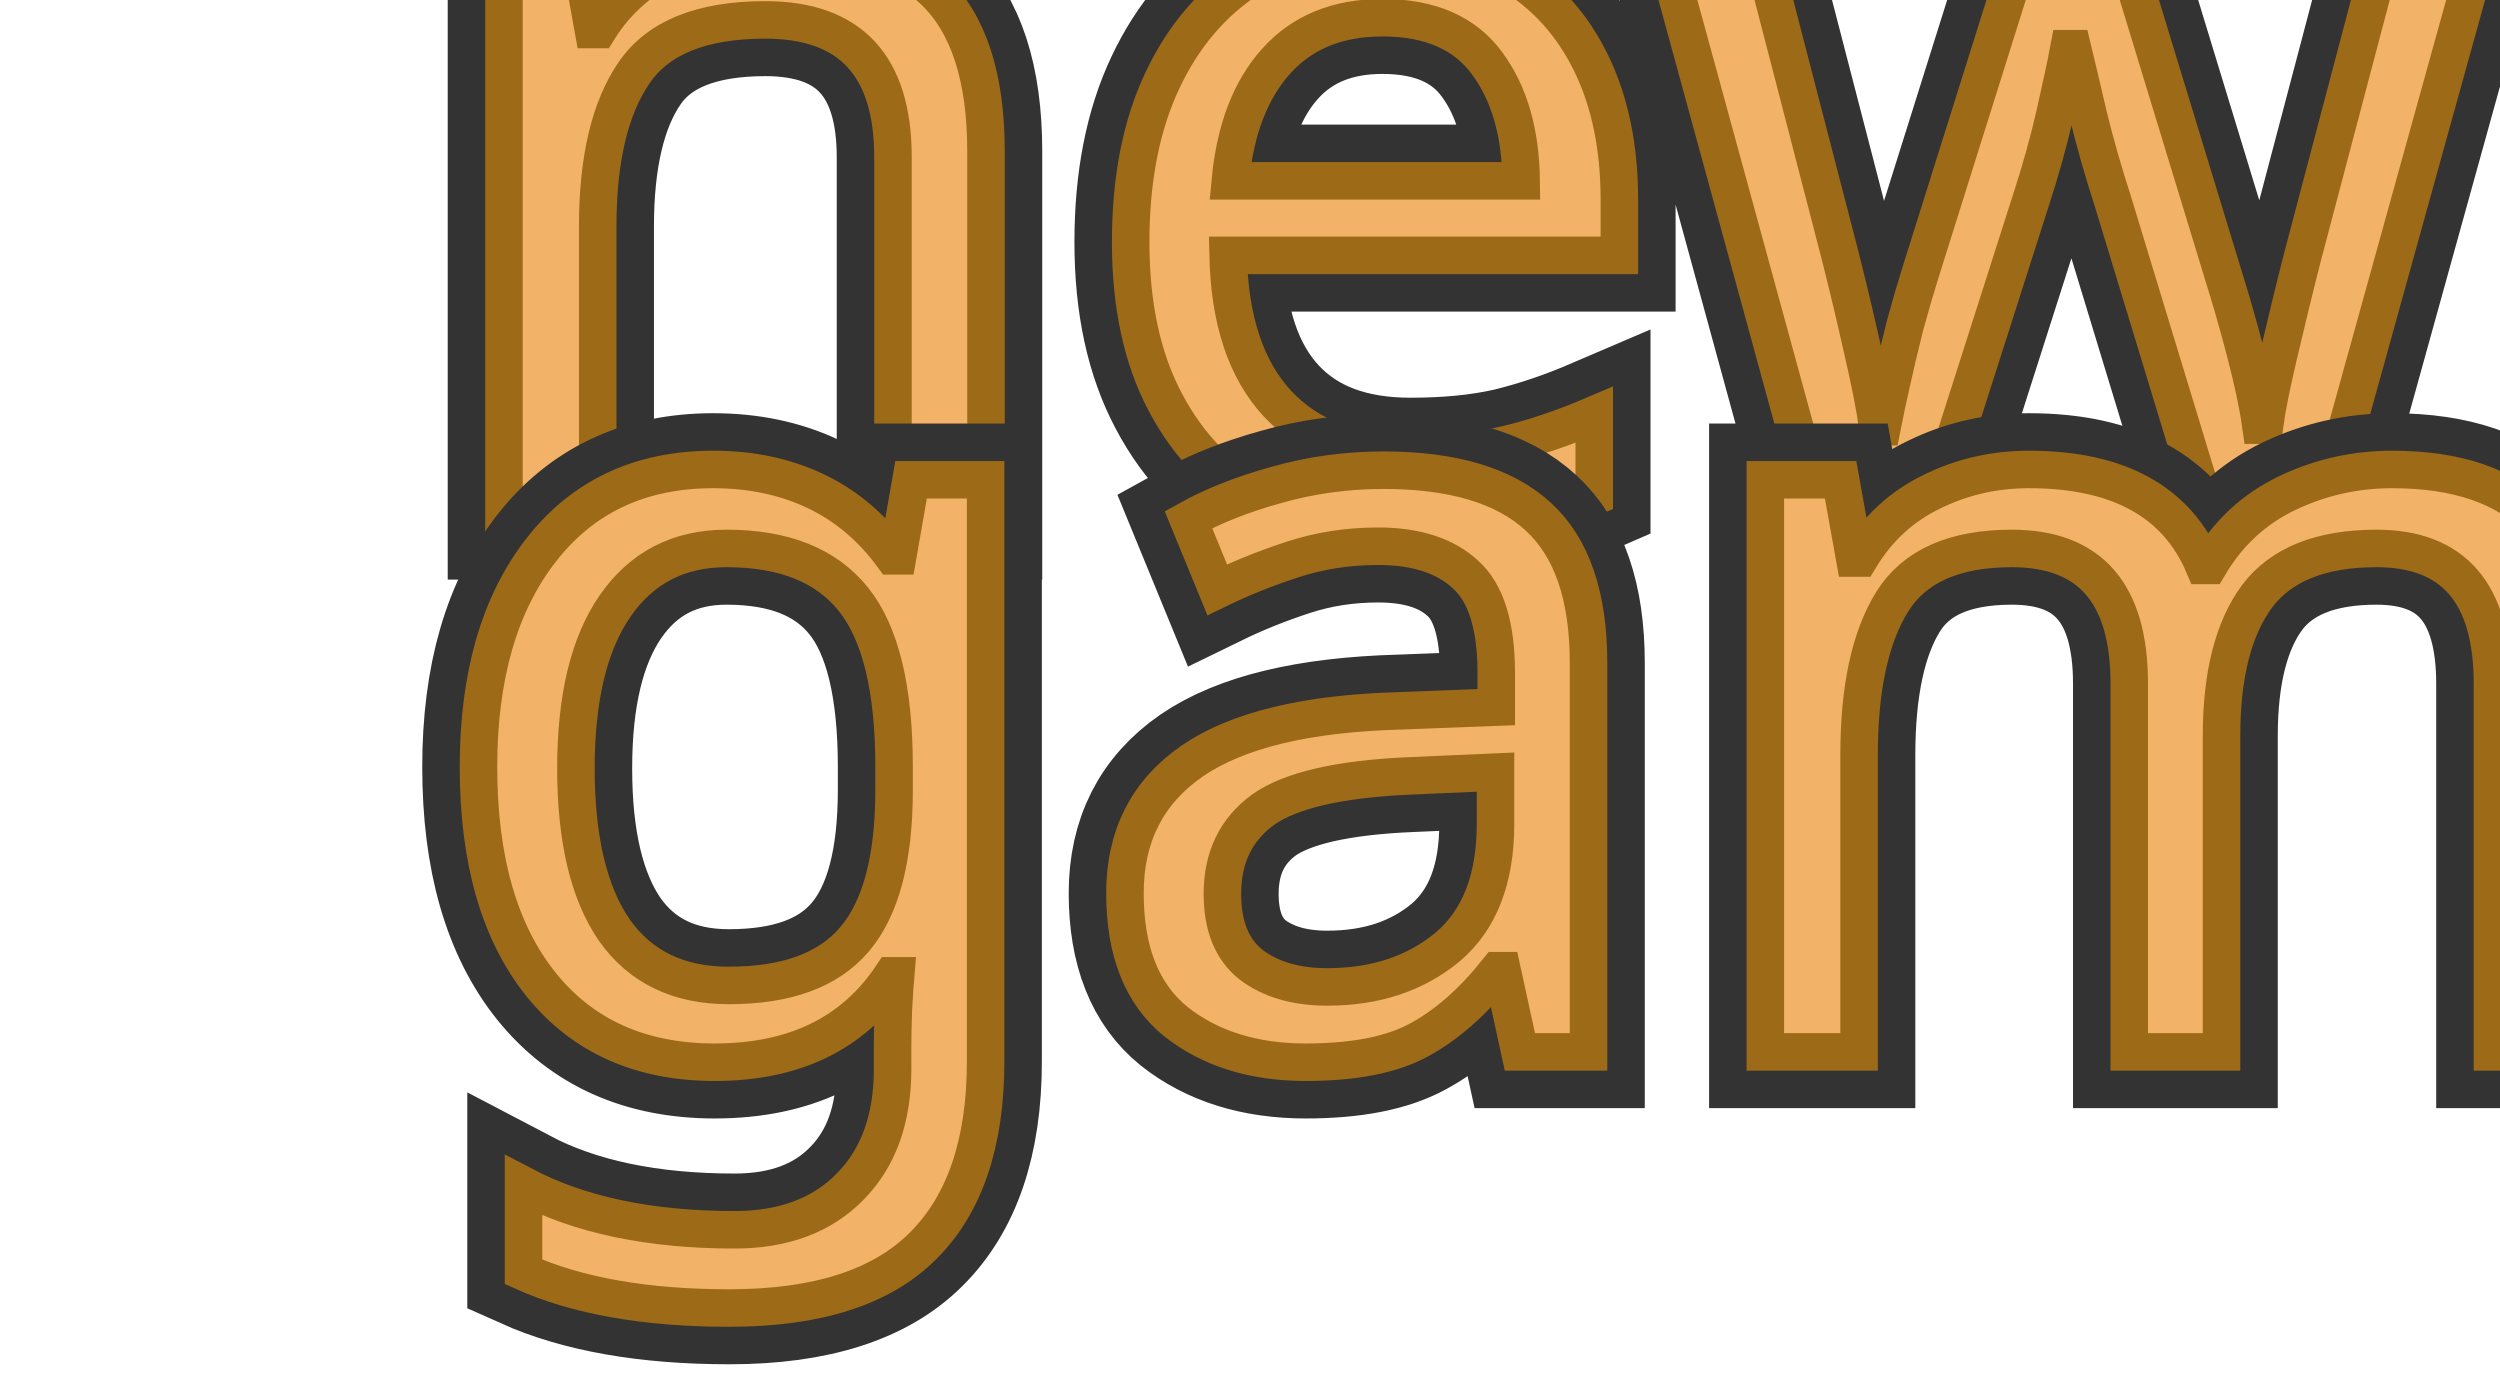
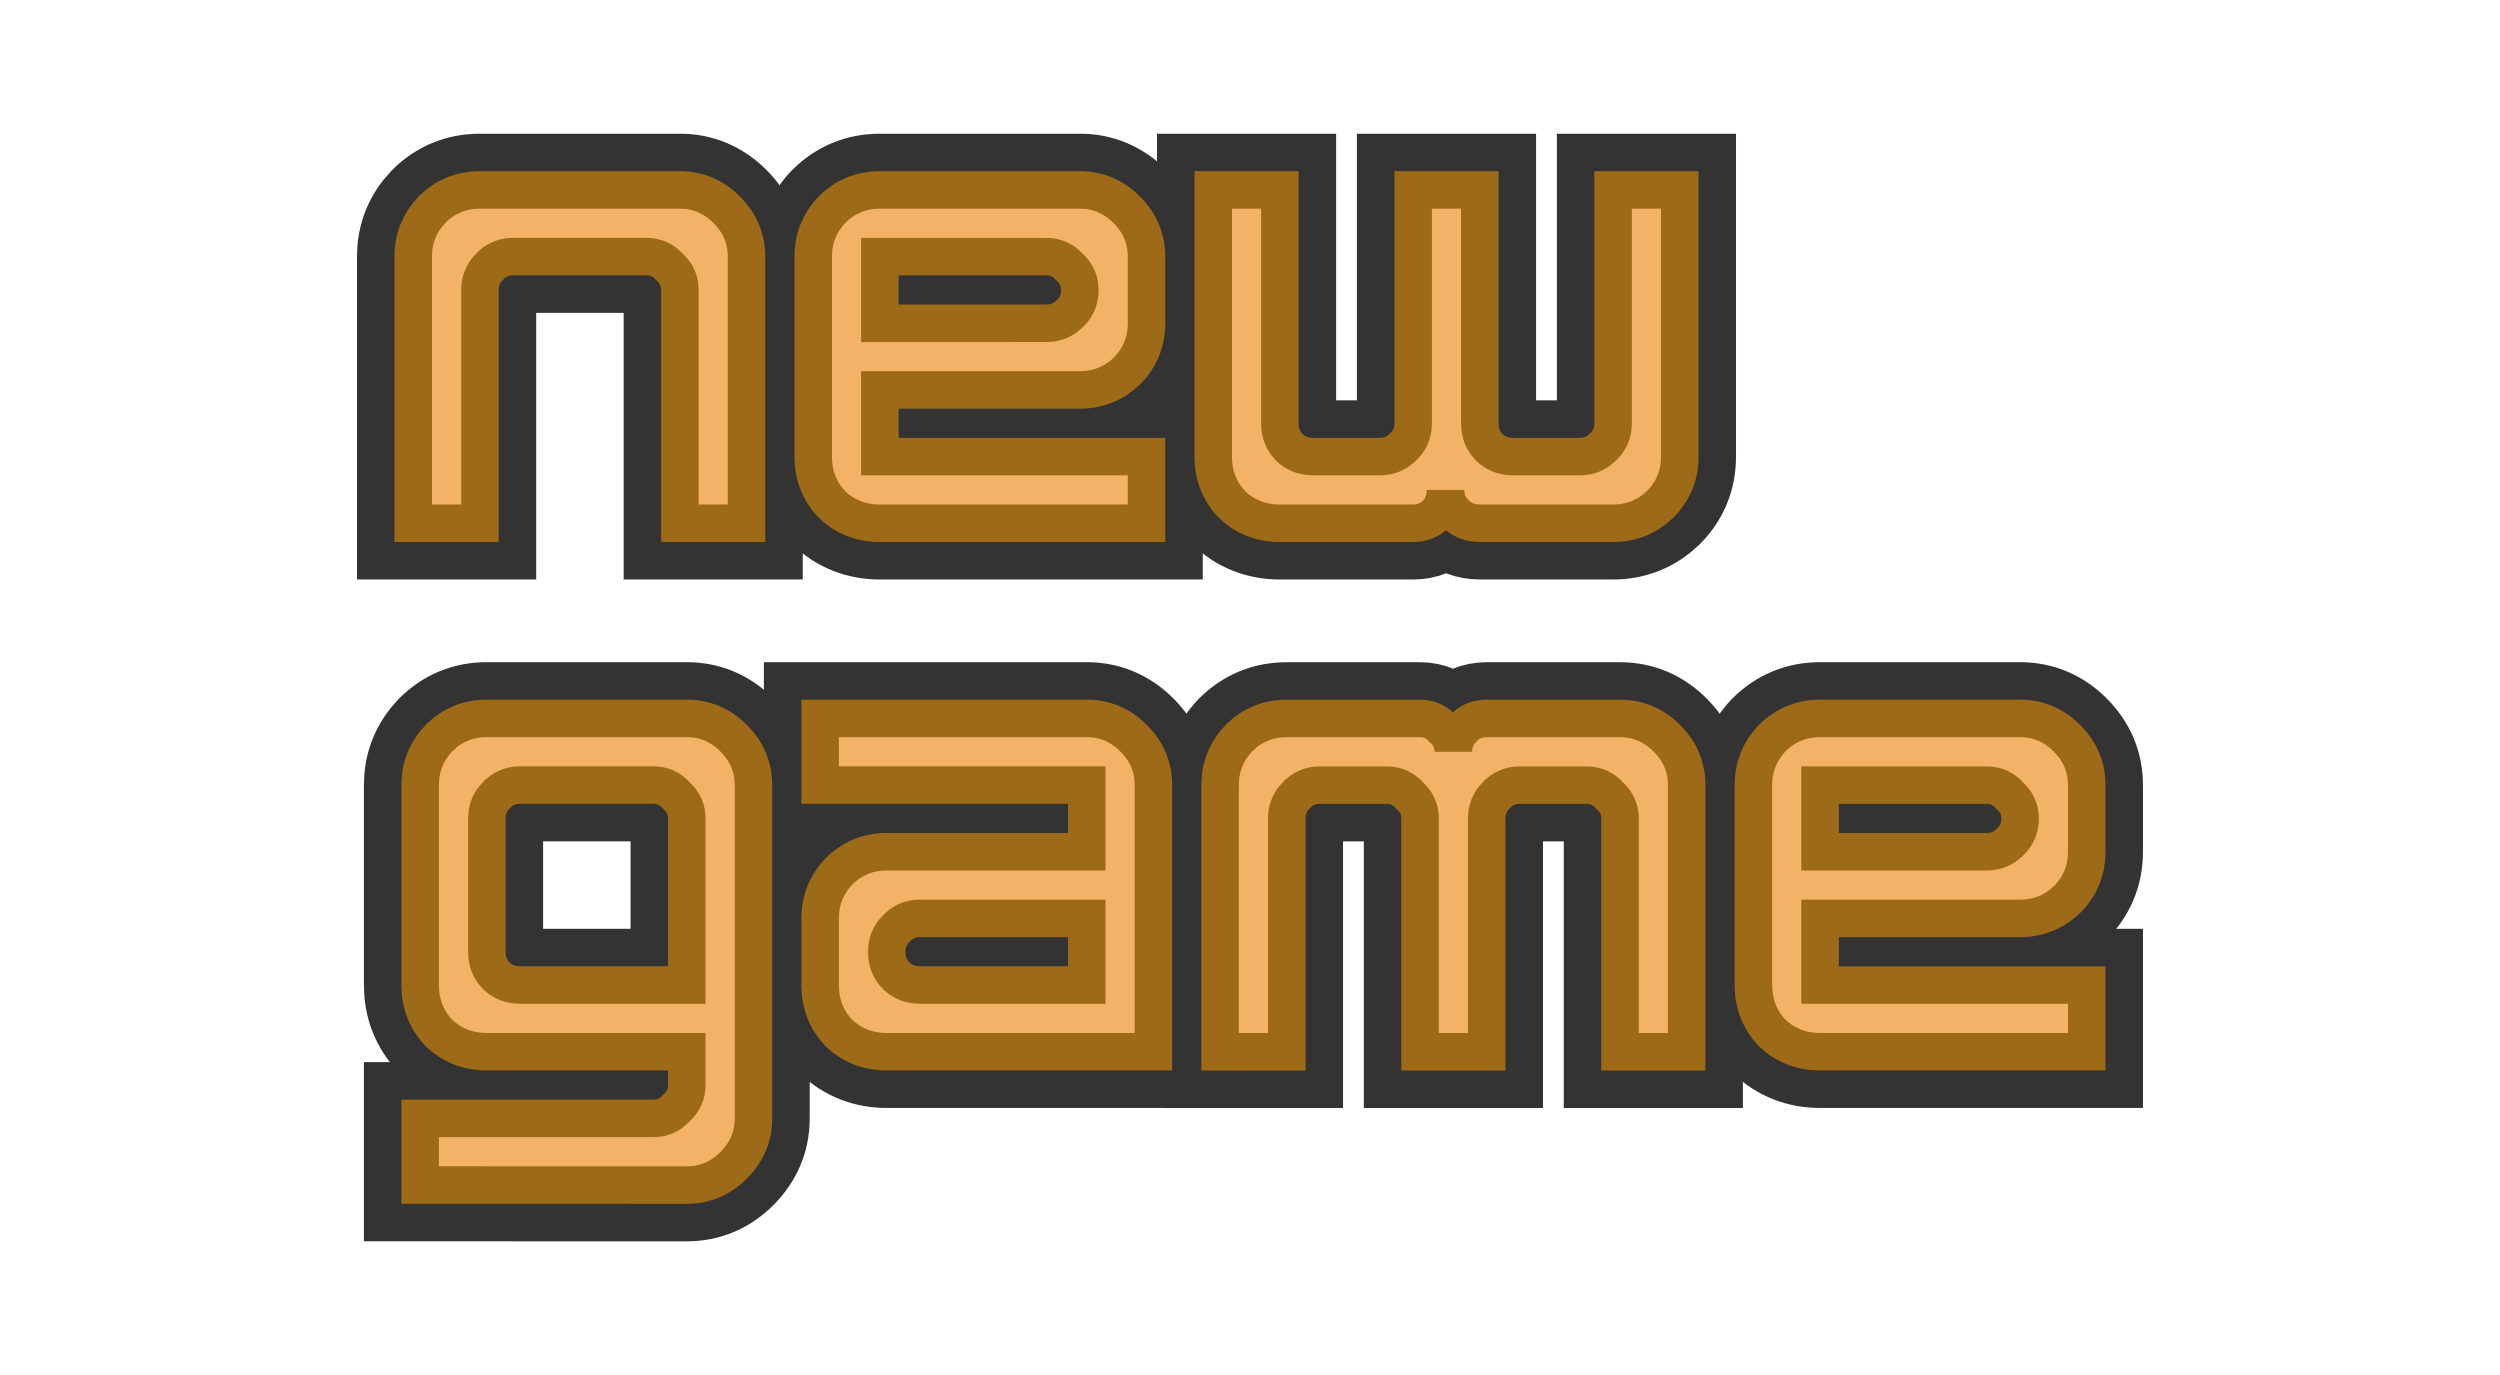
<svg xmlns="http://www.w3.org/2000/svg" width="200" height="110" viewBox="0 0 52.917 29.104" version="1.1" id="svg127297">
  <defs id="defs127294" />
  <g id="layer1" transform="translate(-54.25474,-144.5906)">
-     <text xml:space="preserve" style="font-size:22.578px;line-height:1.25;font-family:'Neon Nanoborg';-inkscape-font-specification:'Neon Nanoborg';display:inline;fill:#f38a62;fill-opacity:1;stroke:#333333;stroke-width:2.381;stroke-miterlimit:4;stroke-dasharray:none;stroke-opacity:1" x="63.001" y="155.666" id="text133982">
-       <tspan style="fill:#f38a62;fill-opacity:1;stroke:#333333;stroke-width:2.381;stroke-miterlimit:4;stroke-dasharray:none;stroke-opacity:1" x="63.001" y="155.666" id="tspan133984">new</tspan>
-     </text>
-     <text xml:space="preserve" style="font-size:22.578px;line-height:1.25;font-family:'Neon Nanoborg';-inkscape-font-specification:'Neon Nanoborg';display:inline;fill:#f2b368;fill-opacity:1;stroke:#9d6a18;stroke-width:0.794;stroke-miterlimit:4;stroke-dasharray:none;stroke-opacity:1" x="63.001" y="155.666" id="text137470">
-       <tspan style="fill:#f2b368;fill-opacity:1;stroke:#9d6a18;stroke-width:0.794;stroke-miterlimit:4;stroke-dasharray:none;stroke-opacity:1" x="63.001" y="155.666" id="tspan137468">new</tspan>
-     </text>
-     <text xml:space="preserve" style="font-size:22.578px;line-height:1.25;font-family:'Neon Nanoborg';-inkscape-font-specification:'Neon Nanoborg';display:inline;fill:#f38a62;fill-opacity:1;stroke:#333333;stroke-width:2.381;stroke-miterlimit:4;stroke-dasharray:none;stroke-opacity:1" x="63.147" y="166.853" id="text135442">
-       <tspan id="tspan135440" style="fill:#f38a62;fill-opacity:1;stroke:#333333;stroke-width:2.381;stroke-miterlimit:4;stroke-dasharray:none;stroke-opacity:1" x="63.147" y="166.853">game</tspan>
-     </text>
-     <text xml:space="preserve" style="font-size:22.578px;line-height:1.25;font-family:'Neon Nanoborg';-inkscape-font-specification:'Neon Nanoborg';display:inline;fill:#f2b368;fill-opacity:1;stroke:#9d6a18;stroke-width:0.794;stroke-miterlimit:4;stroke-dasharray:none;stroke-opacity:1" x="63.147" y="166.853" id="text137474">
-       <tspan id="tspan137472" style="fill:#f2b368;fill-opacity:1;stroke:#9d6a18;stroke-width:0.794;stroke-miterlimit:4;stroke-dasharray:none;stroke-opacity:1" x="63.147" y="166.853">game</tspan>
-     </text>
+     <g id="g897">
+       <g aria-label="new" id="text133982" style="font-size:22.578px;line-height:1.25;font-family:'Neon Nanoborg';-inkscape-font-specification:'Neon Nanoborg';display:inline;fill:#f38a62;stroke:#333333;stroke-width:2.381">
+         <path d="m 63.001,155.666 v -5.644 q 0,-0.573 0.397,-0.992 0.419,-0.419 1.014,-0.419 h 4.233 q 0.573,0 0.992,0.419 0.419,0.419 0.419,0.992 v 5.644 H 68.646 v -4.939 q 0,-0.287 -0.22,-0.485 -0.198,-0.22 -0.485,-0.22 h -2.822 q -0.309,0 -0.507,0.22 -0.198,0.198 -0.198,0.485 v 4.939 z" id="path829" />
+         <path d="m 76.407,151.433 q 0.287,0 0.485,-0.198 0.22,-0.198 0.22,-0.507 0,-0.287 -0.22,-0.485 -0.198,-0.22 -0.485,-0.22 h -3.528 v 1.411 z m -3.528,4.233 q -0.595,0 -1.014,-0.397 -0.397,-0.419 -0.397,-1.014 v -4.233 q 0,-0.573 0.397,-0.992 0.419,-0.419 1.014,-0.419 h 4.233 q 0.573,0 0.992,0.419 0.419,0.419 0.419,0.992 v 1.411 q 0,0.595 -0.419,1.014 -0.419,0.397 -0.992,0.397 h -4.233 v 1.411 h 5.644 v 1.411 z" id="path831" />
+         <path d="m 81.346,155.666 q -0.595,0 -1.014,-0.397 -0.397,-0.419 -0.397,-1.014 v -5.644 h 1.411 v 4.939 q 0,0.309 0.198,0.507 0.198,0.198 0.507,0.198 h 1.411 q 0.287,0 0.485,-0.198 0.22,-0.198 0.22,-0.507 v -4.939 h 1.411 v 4.939 q 0,0.309 0.198,0.507 0.198,0.198 0.507,0.198 h 1.411 q 0.287,0 0.485,-0.198 0.22,-0.198 0.22,-0.507 v -4.939 h 1.411 v 5.644 q 0,0.595 -0.419,1.014 -0.419,0.397 -0.992,0.397 H 85.579 q -0.309,0 -0.507,-0.198 -0.22,-0.198 -0.22,-0.507 0,0.309 -0.198,0.507 -0.198,0.198 -0.485,0.198 v 0 0 z" id="path833" />
+       </g>
+       <g aria-label="new" id="text137470" style="font-size:22.578px;line-height:1.25;font-family:'Neon Nanoborg';-inkscape-font-specification:'Neon Nanoborg';display:inline;fill:#f2b368;stroke:#9d6a18;stroke-width:0.794">
+         <path d="m 63.001,155.666 v -5.644 q 0,-0.573 0.397,-0.992 0.419,-0.419 1.014,-0.419 h 4.233 q 0.573,0 0.992,0.419 0.419,0.419 0.419,0.992 v 5.644 H 68.646 v -4.939 q 0,-0.287 -0.22,-0.485 -0.198,-0.22 -0.485,-0.22 h -2.822 q -0.309,0 -0.507,0.22 -0.198,0.198 -0.198,0.485 v 4.939 z" id="path836" />
+         <path d="m 76.407,151.433 q 0.287,0 0.485,-0.198 0.22,-0.198 0.22,-0.507 0,-0.287 -0.22,-0.485 -0.198,-0.22 -0.485,-0.22 h -3.528 v 1.411 z m -3.528,4.233 q -0.595,0 -1.014,-0.397 -0.397,-0.419 -0.397,-1.014 v -4.233 q 0,-0.573 0.397,-0.992 0.419,-0.419 1.014,-0.419 h 4.233 q 0.573,0 0.992,0.419 0.419,0.419 0.419,0.992 v 1.411 q 0,0.595 -0.419,1.014 -0.419,0.397 -0.992,0.397 h -4.233 v 1.411 h 5.644 v 1.411 z" id="path838" />
+         <path d="m 81.346,155.666 q -0.595,0 -1.014,-0.397 -0.397,-0.419 -0.397,-1.014 v -5.644 h 1.411 v 4.939 q 0,0.309 0.198,0.507 0.198,0.198 0.507,0.198 h 1.411 q 0.287,0 0.485,-0.198 0.22,-0.198 0.22,-0.507 v -4.939 h 1.411 v 4.939 q 0,0.309 0.198,0.507 0.198,0.198 0.507,0.198 h 1.411 q 0.287,0 0.485,-0.198 0.22,-0.198 0.22,-0.507 v -4.939 h 1.411 v 5.644 q 0,0.595 -0.419,1.014 -0.419,0.397 -0.992,0.397 H 85.579 q -0.309,0 -0.507,-0.198 -0.22,-0.198 -0.22,-0.507 0,0.309 -0.198,0.507 -0.198,0.198 -0.485,0.198 v 0 0 z" id="path840" />
+       </g>
+       <g aria-label="game" id="text135442" style="font-size:22.578px;line-height:1.25;font-family:'Neon Nanoborg';-inkscape-font-specification:'Neon Nanoborg';display:inline;fill:#f38a62;stroke:#333333;stroke-width:2.381">
+         <path d="m 68.792,165.441 v -3.528 q 0,-0.287 -0.22,-0.485 -0.198,-0.22 -0.485,-0.22 h -2.822 q -0.309,0 -0.507,0.22 -0.198,0.198 -0.198,0.485 v 2.822 q 0,0.309 0.198,0.507 0.198,0.198 0.507,0.198 z m -5.644,4.233 v -1.411 h 4.939 q 0.287,0 0.485,-0.22 0.22,-0.198 0.22,-0.485 v -0.706 h -4.233 q -0.595,0 -1.014,-0.397 -0.397,-0.419 -0.397,-1.014 v -4.233 q 0,-0.573 0.397,-0.992 0.419,-0.419 1.014,-0.419 h 4.233 q 0.573,0 0.992,0.419 0.419,0.419 0.419,0.992 v 7.056 q 0,0.573 -0.419,0.992 -0.419,0.419 -0.992,0.419 z" id="path843" />
+         <path d="m 77.258,165.441 v -1.411 h -3.528 q -0.309,0 -0.507,0.22 -0.198,0.198 -0.198,0.485 0,0.309 0.198,0.507 0.198,0.198 0.507,0.198 z m -4.233,1.411 q -0.595,0 -1.014,-0.397 -0.397,-0.419 -0.397,-1.014 v -1.411 q 0,-0.573 0.397,-0.992 0.419,-0.419 1.014,-0.419 h 4.233 v -1.411 h -5.644 v -1.411 h 5.644 q 0.573,0 0.992,0.419 0.419,0.419 0.419,0.992 v 5.644 z" id="path845" />
+         <path d="m 80.08,166.853 v -5.644 q 0,-0.573 0.397,-0.992 0.419,-0.419 1.014,-0.419 h 2.822 q 0.287,0 0.485,0.22 0.22,0.198 0.22,0.485 0,-0.287 0.198,-0.485 0.198,-0.22 0.507,-0.22 h 2.822 q 0.573,0 0.992,0.419 0.419,0.419 0.419,0.992 v 5.644 h -1.411 v -4.939 q 0,-0.287 -0.22,-0.485 -0.198,-0.22 -0.485,-0.22 h -1.411 q -0.309,0 -0.507,0.22 -0.198,0.198 -0.198,0.485 v 4.939 h -1.411 v -4.939 q 0,-0.287 -0.22,-0.485 -0.198,-0.22 -0.485,-0.22 h -1.411 q -0.309,0 -0.507,0.22 -0.198,0.198 -0.198,0.485 v 4.939 z" id="path847" />
+         <path d="m 96.308,162.619 q 0.287,0 0.485,-0.198 0.22,-0.198 0.22,-0.507 0,-0.287 -0.22,-0.485 -0.198,-0.22 -0.485,-0.22 h -3.528 v 1.411 z m -3.528,4.233 q -0.595,0 -1.014,-0.397 -0.397,-0.419 -0.397,-1.014 v -4.233 q 0,-0.573 0.397,-0.992 0.419,-0.419 1.014,-0.419 h 4.233 q 0.573,0 0.992,0.419 0.419,0.419 0.419,0.992 v 1.411 q 0,0.595 -0.419,1.014 -0.419,0.397 -0.992,0.397 h -4.233 v 1.411 h 5.644 v 1.411 z" id="path849" />
+       </g>
+       <g aria-label="game" id="text137474" style="font-size:22.578px;line-height:1.25;font-family:'Neon Nanoborg';-inkscape-font-specification:'Neon Nanoborg';display:inline;fill:#f2b368;stroke:#9d6a18;stroke-width:0.794">
+         <path d="m 68.792,165.441 v -3.528 q 0,-0.287 -0.22,-0.485 -0.198,-0.22 -0.485,-0.22 h -2.822 q -0.309,0 -0.507,0.22 -0.198,0.198 -0.198,0.485 v 2.822 q 0,0.309 0.198,0.507 0.198,0.198 0.507,0.198 z m -5.644,4.233 v -1.411 h 4.939 q 0.287,0 0.485,-0.22 0.22,-0.198 0.22,-0.485 v -0.706 h -4.233 q -0.595,0 -1.014,-0.397 -0.397,-0.419 -0.397,-1.014 v -4.233 q 0,-0.573 0.397,-0.992 0.419,-0.419 1.014,-0.419 h 4.233 q 0.573,0 0.992,0.419 0.419,0.419 0.419,0.992 v 7.056 q 0,0.573 -0.419,0.992 -0.419,0.419 -0.992,0.419 z" id="path852" />
+         <path d="m 77.258,165.441 v -1.411 h -3.528 q -0.309,0 -0.507,0.22 -0.198,0.198 -0.198,0.485 0,0.309 0.198,0.507 0.198,0.198 0.507,0.198 z m -4.233,1.411 q -0.595,0 -1.014,-0.397 -0.397,-0.419 -0.397,-1.014 v -1.411 q 0,-0.573 0.397,-0.992 0.419,-0.419 1.014,-0.419 h 4.233 v -1.411 h -5.644 v -1.411 h 5.644 q 0.573,0 0.992,0.419 0.419,0.419 0.419,0.992 v 5.644 z" id="path854" />
+         <path d="m 80.08,166.853 v -5.644 q 0,-0.573 0.397,-0.992 0.419,-0.419 1.014,-0.419 h 2.822 q 0.287,0 0.485,0.22 0.22,0.198 0.22,0.485 0,-0.287 0.198,-0.485 0.198,-0.22 0.507,-0.22 h 2.822 q 0.573,0 0.992,0.419 0.419,0.419 0.419,0.992 v 5.644 h -1.411 v -4.939 q 0,-0.287 -0.22,-0.485 -0.198,-0.22 -0.485,-0.22 h -1.411 q -0.309,0 -0.507,0.22 -0.198,0.198 -0.198,0.485 v 4.939 h -1.411 v -4.939 q 0,-0.287 -0.22,-0.485 -0.198,-0.22 -0.485,-0.22 h -1.411 q -0.309,0 -0.507,0.22 -0.198,0.198 -0.198,0.485 v 4.939 z" id="path856" />
+         <path d="m 96.308,162.619 q 0.287,0 0.485,-0.198 0.22,-0.198 0.22,-0.507 0,-0.287 -0.22,-0.485 -0.198,-0.22 -0.485,-0.22 h -3.528 v 1.411 z m -3.528,4.233 q -0.595,0 -1.014,-0.397 -0.397,-0.419 -0.397,-1.014 v -4.233 q 0,-0.573 0.397,-0.992 0.419,-0.419 1.014,-0.419 h 4.233 q 0.573,0 0.992,0.419 0.419,0.419 0.419,0.992 v 1.411 q 0,0.595 -0.419,1.014 -0.419,0.397 -0.992,0.397 h -4.233 v 1.411 h 5.644 v 1.411 z" id="path858" />
+       </g>
+     </g>
  </g>
</svg>
